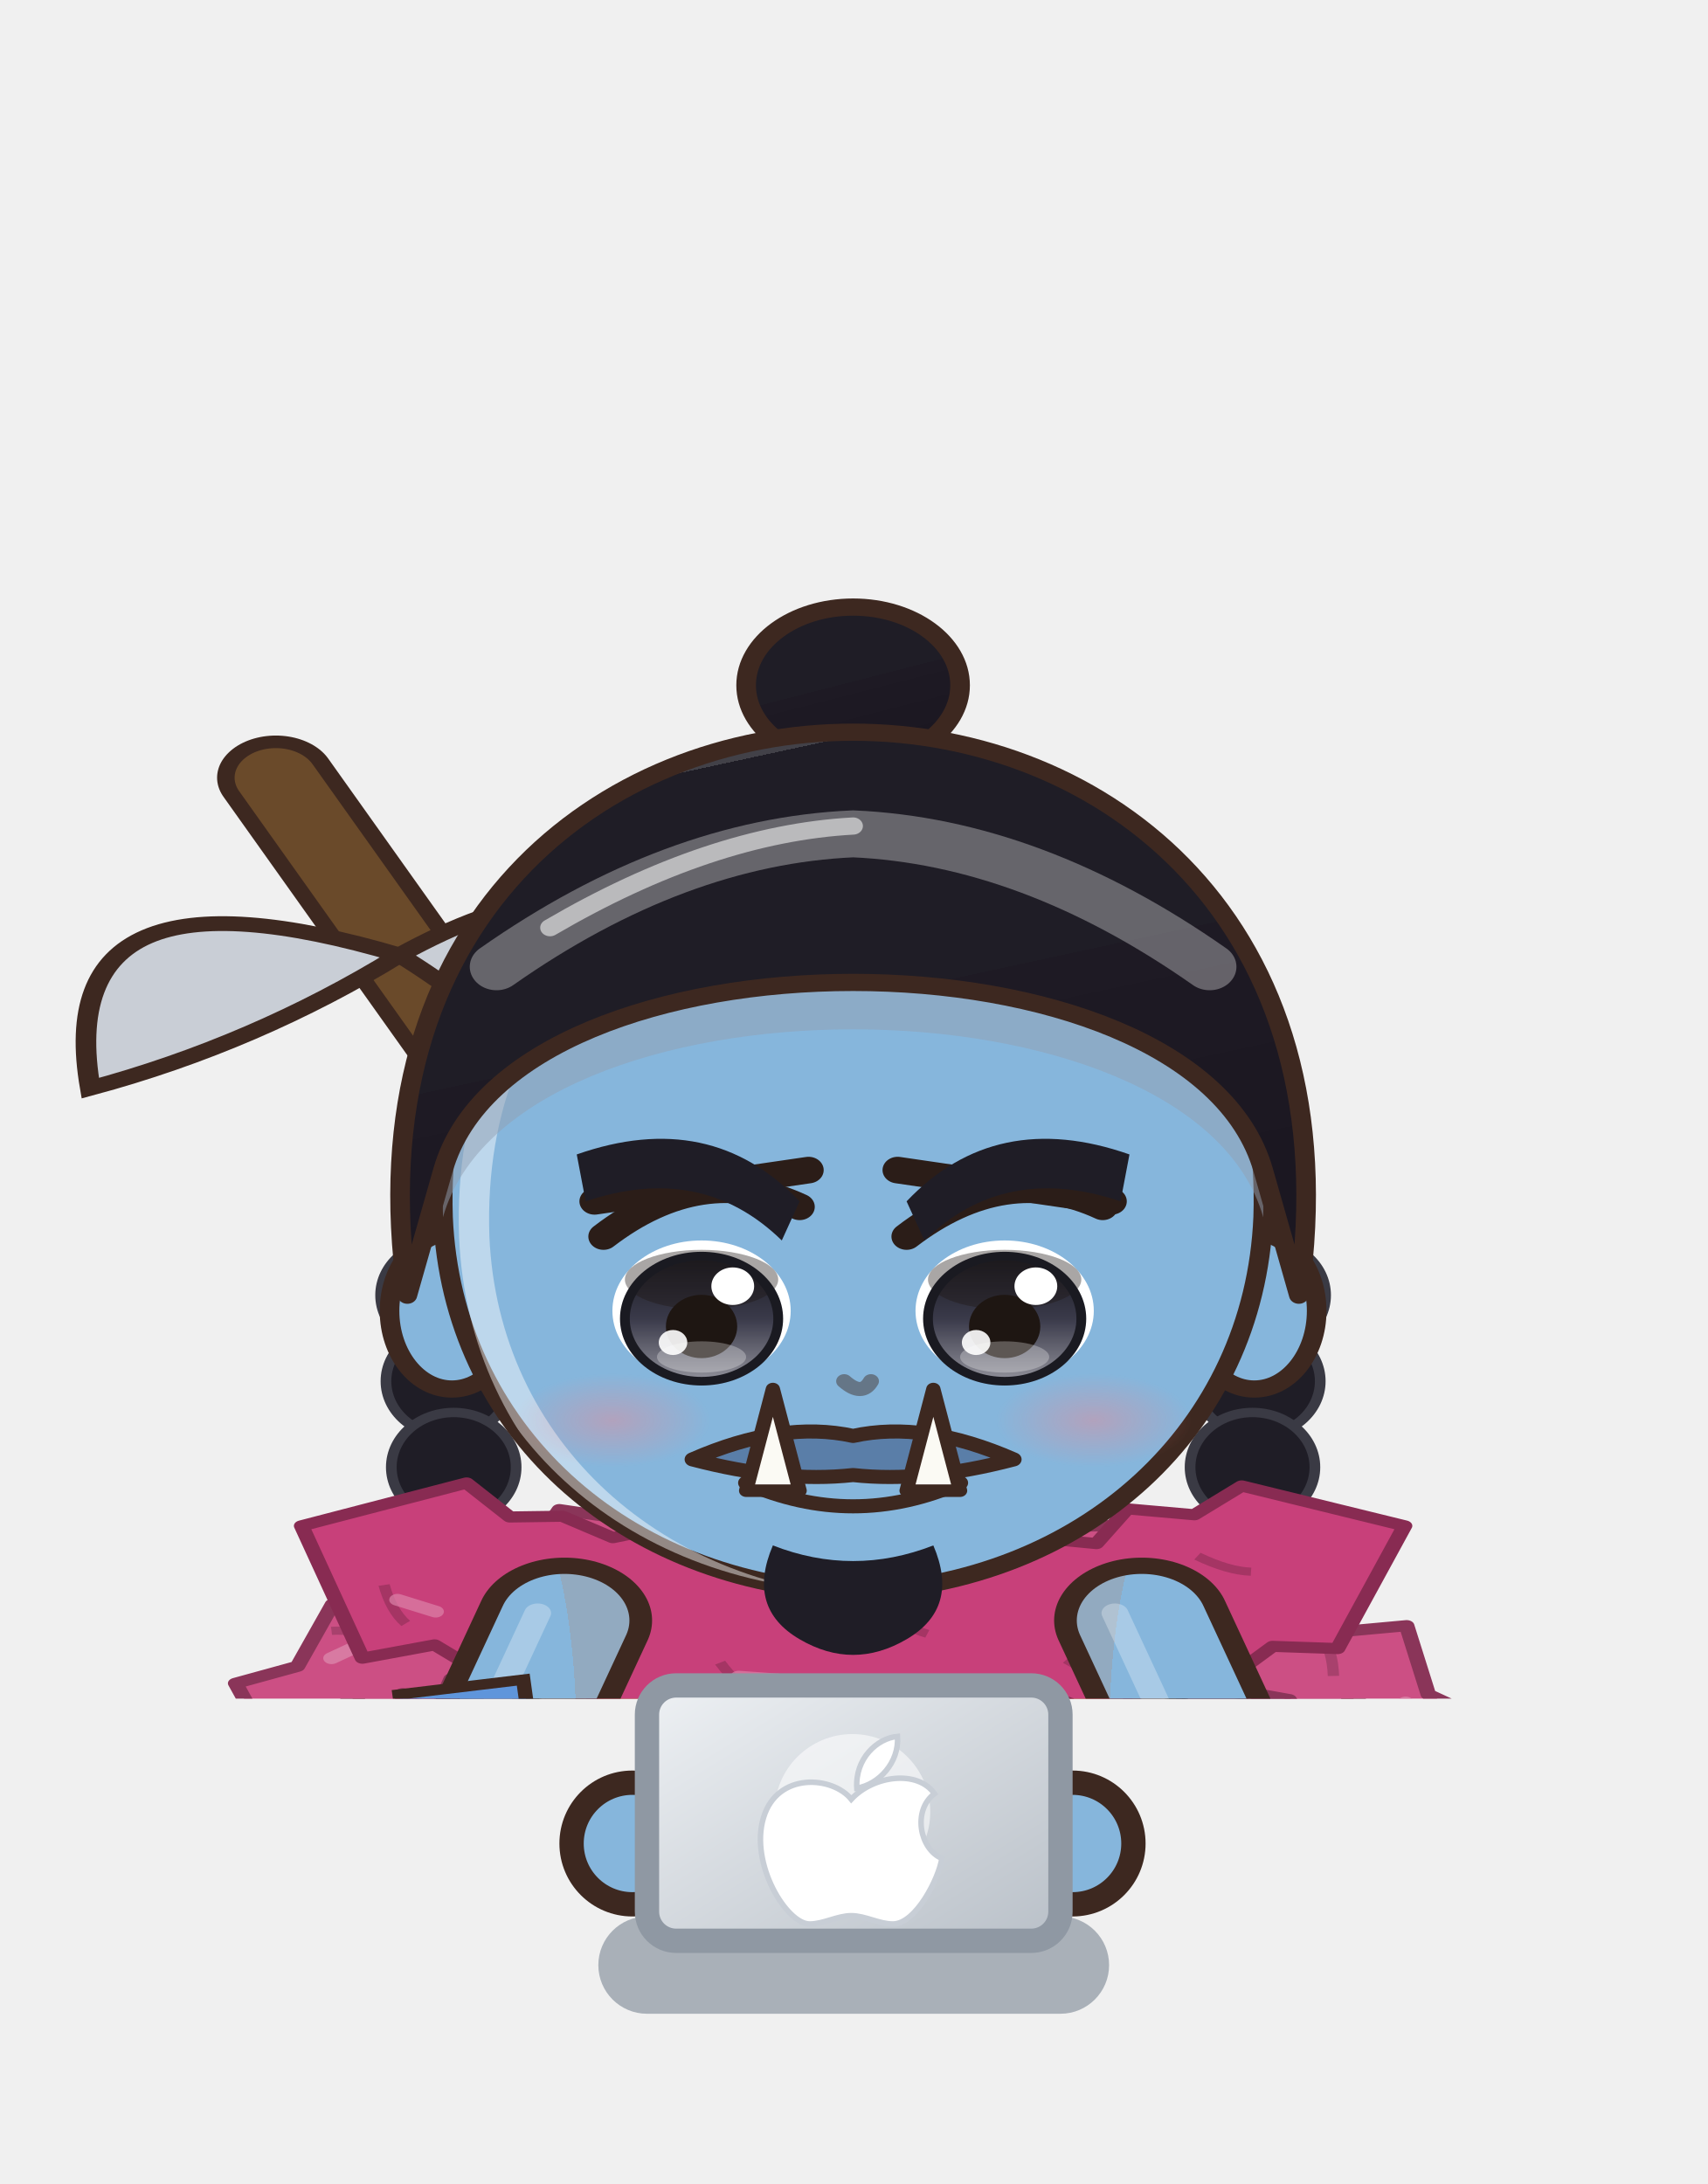
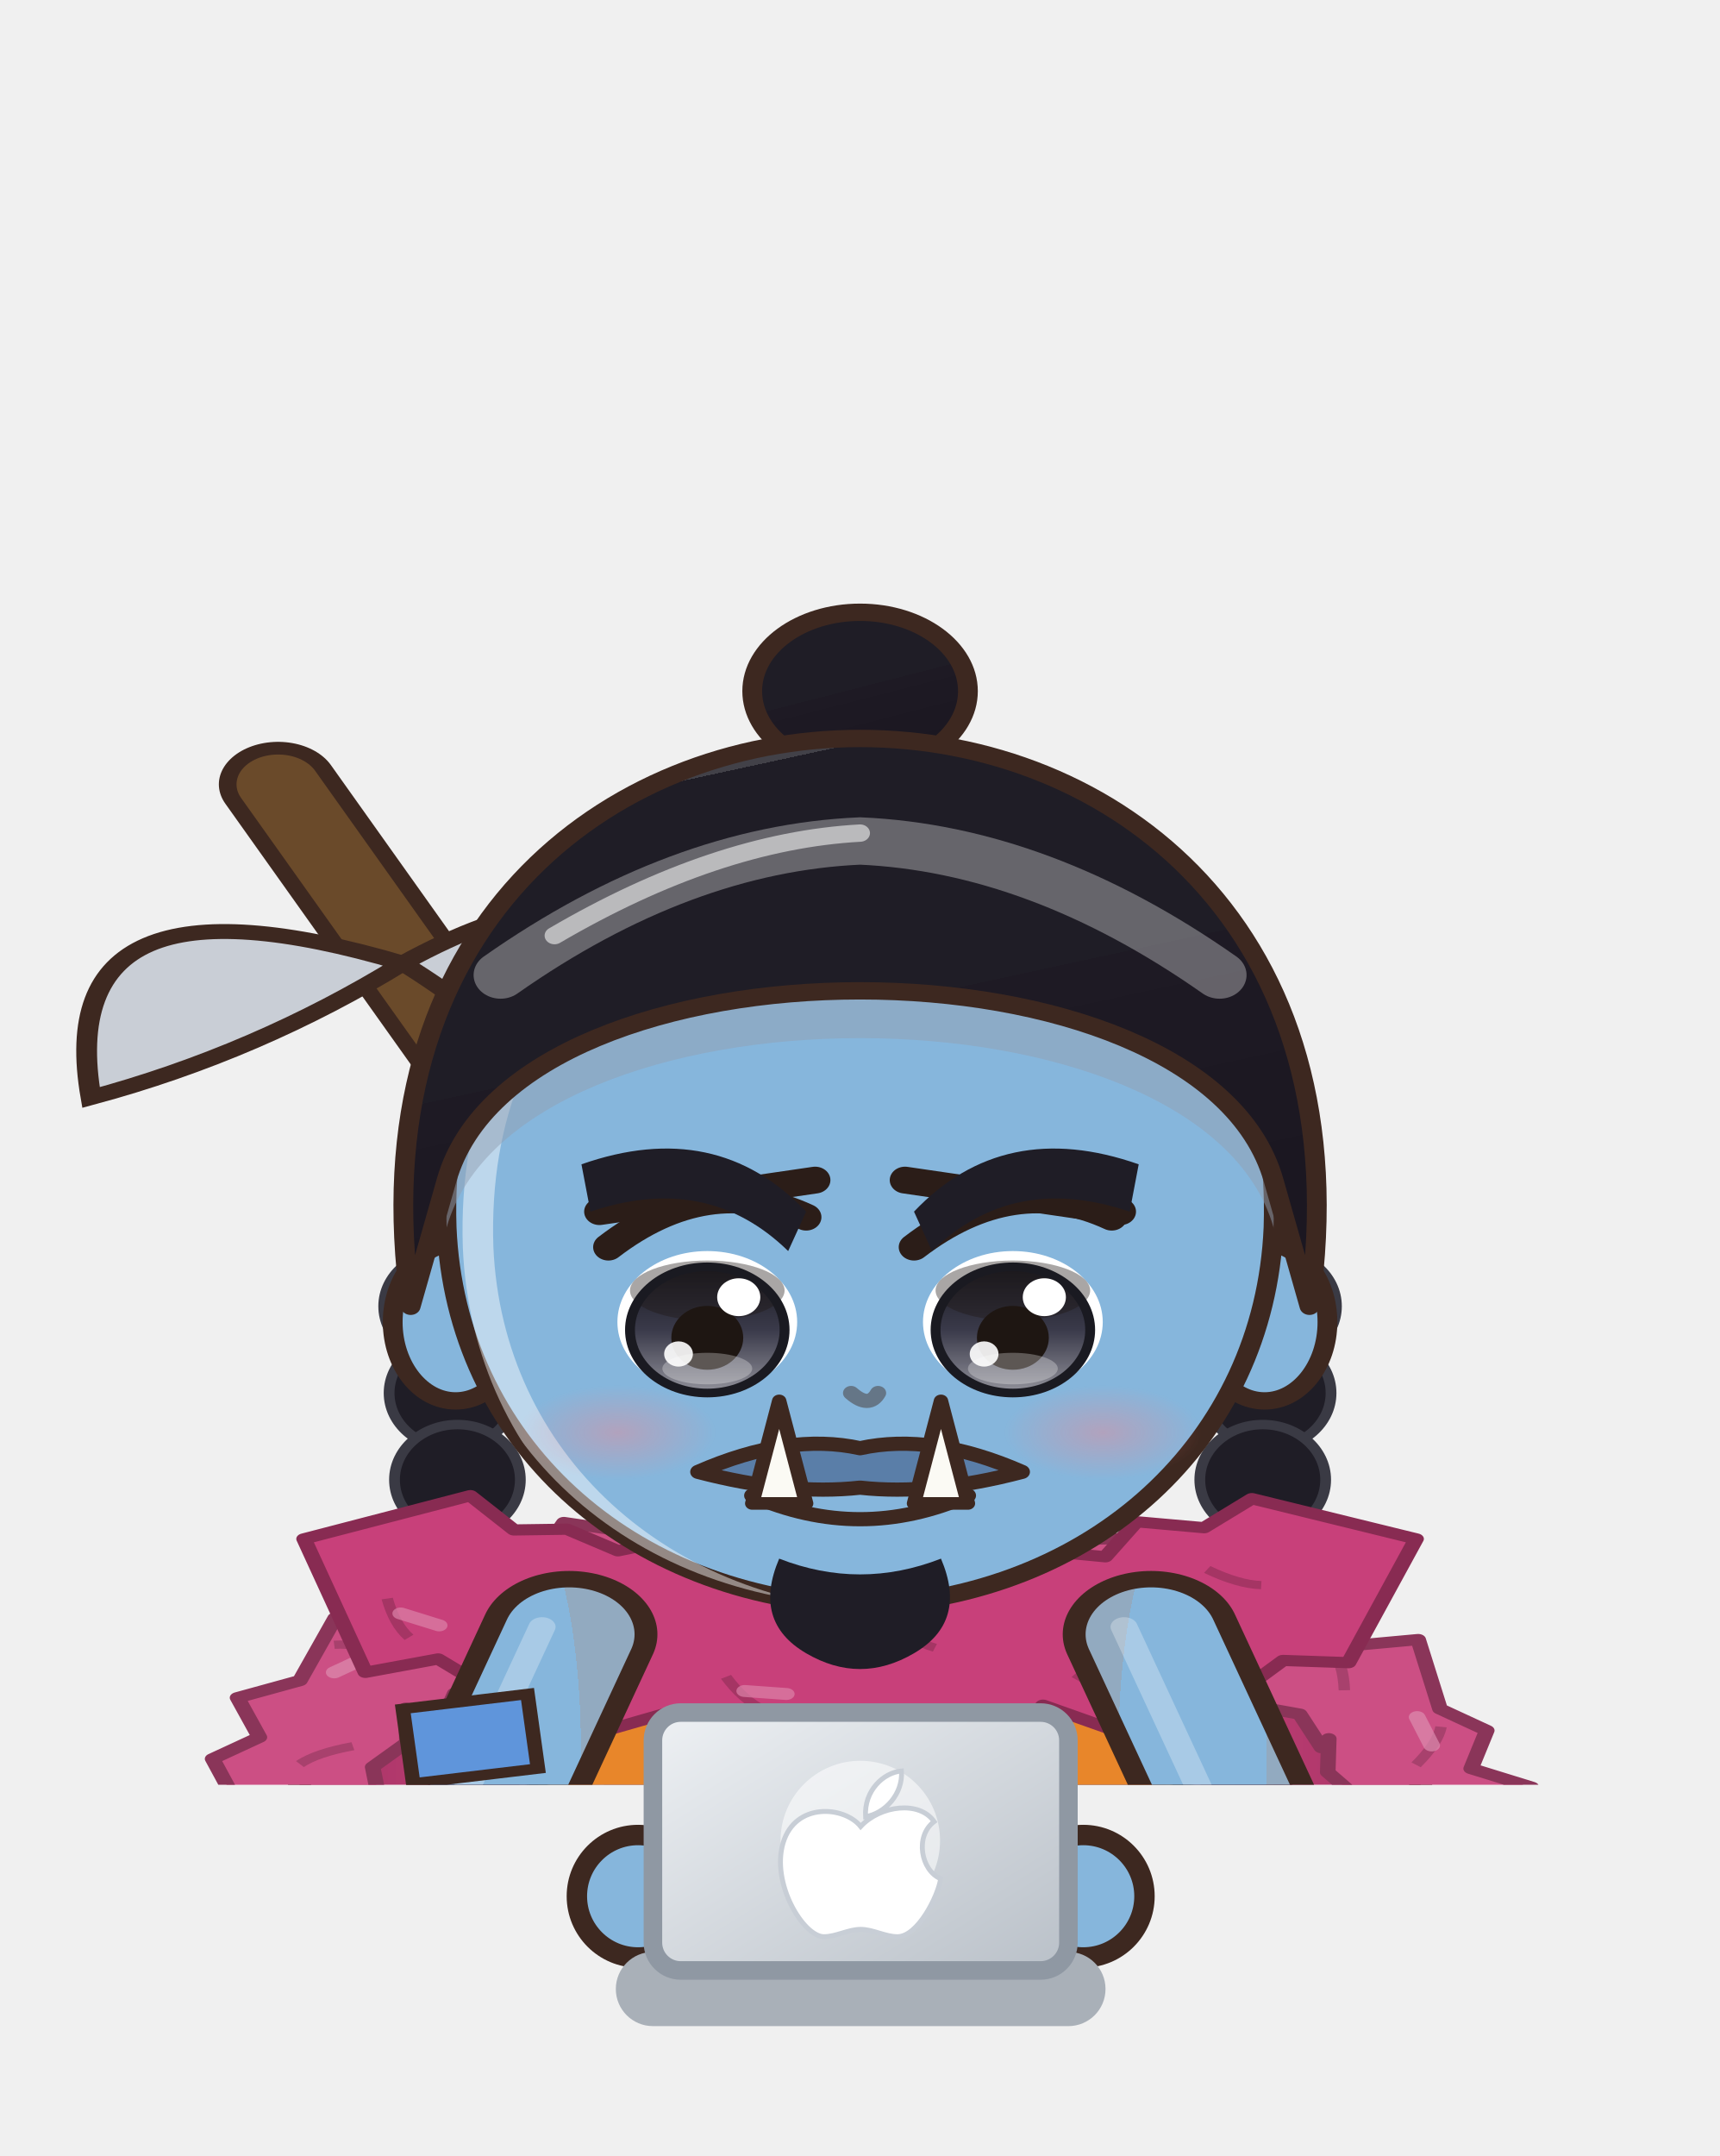
- <svg xmlns="http://www.w3.org/2000/svg" viewBox="597.3 228.2 70.2 89.8" width="70.2" height="89.8">
-   <svg x="597.3" y="228.2" viewBox="-120 -180 240 238.95" width="70.15" height="69.842">
+ <svg xmlns="http://www.w3.org/2000/svg" viewBox="728.9 201.8 92.7 116.2" width="92.7" height="116.2">
+   <svg x="728.9" y="201.8" viewBox="-120 -180 240 248.94" width="92.736" height="96.192">
    <defs>
      <linearGradient id="hair59" x1="0" y1="0" x2=".35" y2="1">
        <stop offset="0" stop-color="#424148" />
        <stop offset=".16" stop-color="#424148" />
        <stop offset=".16" stop-color="#1f1d26" />
        <stop offset=".58" stop-color="#1f1d26" />
        <stop offset=".58" stop-color="#1e1a24" />
        <stop offset="1" stop-color="#1b1721" />
      </linearGradient>
      <radialGradient id="skin59" cx=".4" cy=".32" r=".85">
        <stop offset="0" stop-color="#86b6dc" />
        <stop offset=".84" stop-color="#86b6dc" />
        <stop offset=".84" stop-color="#92aac0" />
        <stop offset="1" stop-color="#92aac0" />
      </radialGradient>
      <linearGradient id="cloth59" x1="0" y1="0" x2=".45" y2="1">
        <stop offset="0" stop-color="#f4cd51" />
        <stop offset=".16" stop-color="#f4cd51" />
        <stop offset=".16" stop-color="#f2c430" />
        <stop offset=".6" stop-color="#f2c430" />
        <stop offset=".6" stop-color="#cba32d" />
        <stop offset="1" stop-color="#ba9529" />
      </linearGradient>
      <linearGradient id="iris59" x1="0" y1="0" x2="0" y2="1">
        <stop offset="0" stop-color="#1a1a21" />
        <stop offset=".5" stop-color="#3a3a4a" />
        <stop offset="1" stop-color="#92929b" />
      </linearGradient>
      <linearGradient id="gold59" x1="0" y1="0" x2="1" y2="1">
        <stop offset="0" stop-color="#f6d27a" />
        <stop offset=".55" stop-color="#d9a63a" />
        <stop offset="1" stop-color="#a8761e" />
      </linearGradient>
      <linearGradient id="steel59" x1="0" y1="0" x2="1" y2="1">
        <stop offset="0" stop-color="#e4e8ee" />
        <stop offset=".5" stop-color="#9aa3ad" />
        <stop offset="1" stop-color="#5a606a" />
      </linearGradient>
      <linearGradient id="beard59" x1="0" y1="0" x2="0" y2="1">
        <stop offset="0" stop-color="#e6e6ea" />
        <stop offset="1" stop-color="#b8b8c2" />
      </linearGradient>
      <radialGradient id="hawkiris59" cx=".45" cy=".4" r=".7">
        <stop offset="0" stop-color="#ffe27a" />
        <stop offset=".6" stop-color="#e8a52a" />
        <stop offset="1" stop-color="#9a5a12" />
      </radialGradient>
      <linearGradient id="straw59" x1="0" y1="0" x2=".3" y2="1">
        <stop offset="0" stop-color="#ffe7aa" />
        <stop offset=".16" stop-color="#ffe7aa" />
        <stop offset=".16" stop-color="#ffe39a" />
        <stop offset=".58" stop-color="#ffe39a" />
        <stop offset=".58" stop-color="#e9b456" />
        <stop offset="1" stop-color="#d6a54f" />
      </linearGradient>
      <radialGradient id="blush59">
        <stop offset="0" stop-color="#ff7f86" stop-opacity=".9" />
        <stop offset="1" stop-color="#ff7f86" stop-opacity="0" />
      </radialGradient>
      <clipPath id="face59">
        <path d="M -46,-4 C -47,-38 -25,-55 0,-55 C 25,-55 47,-38 46,-4 C 45,23 26,43 0,44 C -26,43 -45,23 -46,-4 Z" />
      </clipPath>
      <clipPath id="torso59">
        <path d="M -30,50 C -34,68 -28,94 -26,124 L 26,124 C 28,94 34,68 30,50 C 18,40 -18,40 -30,50 Z" />
      </clipPath>
    </defs>
    <ellipse cx="0" cy="208" rx="42" ry="7" fill="#000000" opacity=".16" />
    <g transform="translate(0,44.0) scale(1.254,1.100) translate(0,-44)">
      <ellipse cx="0" cy="-72" rx="12" ry="10" fill="url(#hair59)" stroke="#3d2820" stroke-width="2.2" stroke-linejoin="round" />
      <ellipse cx="-46.0" cy="6" rx="7" ry="7" fill="#1f1d26" stroke="#3a3a44" stroke-width="1.2" />
      <ellipse cx="-45.4" cy="17" rx="7" ry="7" fill="#1f1d26" stroke="#3a3a44" stroke-width="1.2" />
      <ellipse cx="-44.8" cy="28" rx="7" ry="7" fill="#1f1d26" stroke="#3a3a44" stroke-width="1.2" />
      <ellipse cx="-44.2" cy="39" rx="7" ry="7" fill="#1f1d26" stroke="#3a3a44" stroke-width="1.2" />
      <ellipse cx="-43.6" cy="50" rx="7" ry="7" fill="#1f1d26" stroke="#3a3a44" stroke-width="1.2" />
      <ellipse cx="-43.0" cy="61" rx="7" ry="7" fill="#1f1d26" stroke="#3a3a44" stroke-width="1.2" />
      <ellipse cx="-42.4" cy="72" rx="7" ry="7" fill="#1f1d26" stroke="#3a3a44" stroke-width="1.2" />
      <ellipse cx="46.0" cy="6" rx="7" ry="7" fill="#1f1d26" stroke="#3a3a44" stroke-width="1.2" />
      <ellipse cx="45.4" cy="17" rx="7" ry="7" fill="#1f1d26" stroke="#3a3a44" stroke-width="1.2" />
      <ellipse cx="44.8" cy="28" rx="7" ry="7" fill="#1f1d26" stroke="#3a3a44" stroke-width="1.2" />
      <ellipse cx="44.2" cy="39" rx="7" ry="7" fill="#1f1d26" stroke="#3a3a44" stroke-width="1.2" />
      <ellipse cx="43.6" cy="50" rx="7" ry="7" fill="#1f1d26" stroke="#3a3a44" stroke-width="1.2" />
      <ellipse cx="43.0" cy="61" rx="7" ry="7" fill="#1f1d26" stroke="#3a3a44" stroke-width="1.2" />
      <ellipse cx="42.4" cy="72" rx="7" ry="7" fill="#1f1d26" stroke="#3a3a44" stroke-width="1.2" />
    </g>
    <g transform="translate(0,205) scale(1.45,1.04) translate(0,-205)">
      <defs>
        <linearGradient id="cp59" x1="0" y1="0" x2="1" y2="0">
          <stop offset="0" stop-color="#8c2c55" />
          <stop offset=".3" stop-color="#c8407a" />
          <stop offset=".5" stop-color="#d16291" />
          <stop offset=".7" stop-color="#c8407a" />
          <stop offset="1" stop-color="#8c2c55" />
        </linearGradient>
      </defs>
      <path d="M -22,44 C -56.0,54 -70,100 -72,188 L 72,188 C 70,100 56.0,54 22,44 Z" fill="url(#cp59)" stroke="#3d2820" stroke-width="2" stroke-linejoin="round" />
      <path d="M -22,46 C -34,60 -38,110 -36,182 L 36,182 C 38,110 34,60 22,46 Z" fill="#7c274b" opacity=".55" />
      <path d="M -38.5,184 Q -34.5,124.0 -24,58" stroke="#8c2c55" stroke-width="1.6" fill="none" opacity=".45" />
      <path d="M -59.5,184 Q -55.5,124.0 -24,58" stroke="#8c2c55" stroke-width="1.6" fill="none" opacity=".45" />
      <path d="M 38.5,184 Q 34.5,124.0 24,58" stroke="#8c2c55" stroke-width="1.6" fill="none" opacity=".45" />
      <path d="M 59.5,184 Q 55.5,124.0 24,58" stroke="#8c2c55" stroke-width="1.6" fill="none" opacity=".45" />
      <path d="M -16.8,41.4 L -28.5,39.0 L -30.7,43.4 L -36.8,41.7 L -37.9,47.9 L -43.8,46.5 L -45.0,52.6 L -50.5,51.8 L -53.9,60.2 L -59.9,62.5 L -57.8,67.8 L -62.3,70.7 L -60.2,76.1 L -64.8,78.9 L -63.4,83.9 L -68.5,86.6 L -65.7,92.2 L -70.6,94.9 L -69.3,99.9 L -73.3,103.0 L -72.7,109.5 L -75.9,113.7 L -72.3,118.3 L -76.7,122.4 L -73.8,127.0 L -78.3,131.0 L -74.2,135.7 L -79.1,139.7 L -74.5,144.4 L -79.6,148.4 L -75.6,153.1 L -79.1,157.2 L -75.5,161.9 L -80.6,165.9 L -76.2,170.6 L -80.9,174.6 L -77.1,179.2 L -73.2,194.4 L -68.2,189.6 L -64.3,194.6 L -59.5,191.3 L -55.4,195.0 L -50.7,192.5 L -46.6,195.6 L -41.8,193.0 L -37.8,196.6 L -33.1,194.5 L -28.0,197.8 L -23.7,194.1 L -19.4,198.7 L -15.1,194.5 L -10.8,197.4 L -6.5,195.1 L -2.2,198.4 L 2.2,194.2 L 6.5,197.8 L 10.8,194.8 L 15.1,198.6 L 19.4,194.0 L 23.7,199.6 L 28.7,195.1 L 33.5,197.8 L 37.4,193.2 L 42.2,196.1 L 46.2,192.0 L 51.1,196.5 L 55.0,191.3 L 60.0,195.7 L 63.9,190.8 L 68.5,192.8 L 77.3,183.6 L 80.5,179.0 L 76.9,174.9 L 79.8,170.3 L 75.8,166.2 L 80.2,161.5 L 75.7,157.5 L 79.6,152.8 L 74.6,148.8 L 79.1,144.1 L 74.6,140.0 L 76.7,135.5 L 74.1,131.3 L 77.6,126.7 L 73.6,122.6 L 77.8,117.9 L 73.0,113.9 L 76.4,106.4 L 69.9,104.2 L 72.8,98.6 L 68.0,95.9 L 70.3,90.5 L 64.8,87.9 L 67.6,82.4 L 61.5,80.1 L 64.6,74.5 L 58.8,72.0 L 60.3,66.9 L 55.8,64.0 L 53.7,54.7 L 48.2,55.4 L 46.4,50.4 L 41.6,50.0 L 39.2,45.9 L 34.4,45.4 L 32.4,40.8 L 27.2,41.1 L 16.8,41.4 L 21.3,50.2 L 23.7,54.3 L 28.0,55.4 L 30.6,59.2 L 35.4,59.6 L 37.9,63.6 L 42.3,64.7 L 44.4,69.2 L 45.1,68.0 L 45.0,72.5 L 47.9,76.0 L 48.1,80.5 L 50.9,84.0 L 50.5,88.6 L 54.2,91.8 L 52.8,96.9 L 57.5,99.7 L 56.5,104.6 L 59.9,107.9 L 59.4,112.6 L 61.7,114.7 L 58.4,119.4 L 62.0,123.5 L 60.1,128.0 L 62.4,132.2 L 60.6,136.7 L 63.2,140.9 L 61.3,145.4 L 63.7,149.6 L 62.3,154.1 L 64.4,158.3 L 62.3,162.8 L 65.6,167.0 L 63.9,171.5 L 65.5,175.7 L 63.5,180.3 L 66.6,184.4 L 66.7,176.8 L 62.6,179.5 L 57.8,176.9 L 53.8,181.0 L 49.1,178.2 L 45.0,181.7 L 40.2,179.1 L 36.2,182.8 L 31.4,179.7 L 27.4,183.3 L 23.7,181.0 L 19.4,183.9 L 15.1,180.2 L 10.8,184.0 L 6.5,180.6 L 2.2,183.9 L -2.2,181.0 L -6.5,183.5 L -10.8,181.2 L -15.1,183.9 L -19.4,180.3 L -23.7,183.9 L -28.0,180.3 L -31.7,182.7 L -35.9,179.7 L -40.5,181.7 L -44.7,178.9 L -49.4,181.0 L -53.6,178.8 L -58.2,180.3 L -62.4,177.9 L -66.9,178.7 L -71.0,175.3 L -66.8,180.0 L -63.2,175.9 L -65.6,171.3 L -62.0,167.2 L -64.8,162.7 L -61.9,158.5 L -64.4,153.9 L -60.6,149.8 L -63.3,145.3 L -60.5,141.1 L -63.0,136.5 L -59.7,132.4 L -62.4,127.8 L -59.3,123.7 L -61.3,119.1 L -59.4,114.9 L -61.6,110.4 L -58.3,108.5 L -58.8,103.8 L -54.0,101.0 L -55.7,95.8 L -51.8,92.7 L -52.3,88.0 L -48.4,84.9 L -49.3,80.0 L -46.2,76.6 L -46.9,71.8 L -43.6,68.5 L -43.7,63.9 L -40.7,67.2 L -39.0,61.9 L -34.2,61.5 L -31.8,57.4 L -26.5,57.8 L -24.8,52.5 L -20.0,52.2 Z" fill="#cc4f84" stroke="#8a3559" stroke-width="1.5" stroke-linejoin="round" />
      <path d="M -23.0,43.8 q -3.3,-1.4 -5.5,-1.2" stroke="#8a3559" stroke-width="1.1" fill="none" opacity=".55" />
      <path d="M -25.8,43.2 l -3.4,2.2" stroke="#dd8caf" stroke-width="1.6" stroke-linecap="round" opacity=".7" />
      <path d="M -33.1,51.7 q -3.3,-1.4 -5.5,-1.2" stroke="#8a3559" stroke-width="1.1" fill="none" opacity=".55" />
      <path d="M -45.1,56.6 q -3.3,-1.4 -5.5,-1.2" stroke="#8a3559" stroke-width="1.1" fill="none" opacity=".55" />
      <path d="M -47.2,56.9 l -3.4,2.2" stroke="#dd8caf" stroke-width="1.6" stroke-linecap="round" opacity=".7" />
      <path d="M -48.8,69.0 q -3.5,0.9 -5.1,2.4" stroke="#8a3559" stroke-width="1.1" fill="none" opacity=".55" />
      <path d="M -57.9,79.3 q -3.5,0.9 -5.1,2.4" stroke="#8a3559" stroke-width="1.1" fill="none" opacity=".55" />
      <path d="M -59.4,80.9 l -1.4,3.8" stroke="#dd8caf" stroke-width="1.6" stroke-linecap="round" opacity=".7" />
      <path d="M -57.5,93.0 q -3.5,0.9 -5.1,2.4" stroke="#8a3559" stroke-width="1.1" fill="none" opacity=".55" />
      <path d="M -65.0,103.9 q -3.5,0.9 -5.1,2.4" stroke="#8a3559" stroke-width="1.1" fill="none" opacity=".55" />
      <path d="M -68.1,104.9 l -1.4,3.8" stroke="#dd8caf" stroke-width="1.6" stroke-linecap="round" opacity=".7" />
      <path d="M -66.1,116.8 q -3.1,1.8 -4.3,3.7" stroke="#8a3559" stroke-width="1.1" fill="none" opacity=".55" />
      <path d="M -68.3,129.7 q -3.1,1.8 -4.3,3.7" stroke="#8a3559" stroke-width="1.1" fill="none" opacity=".55" />
      <path d="M -71.4,131.5 l -0.3,4.0" stroke="#dd8caf" stroke-width="1.6" stroke-linecap="round" opacity=".7" />
      <path d="M -67.3,142.9 q -3.1,1.8 -4.3,3.7" stroke="#8a3559" stroke-width="1.1" fill="none" opacity=".55" />
      <path d="M -72.7,155.7 q -3.1,1.8 -4.3,3.7" stroke="#8a3559" stroke-width="1.1" fill="none" opacity=".55" />
      <path d="M -73.3,157.6 l -0.3,4.0" stroke="#dd8caf" stroke-width="1.6" stroke-linecap="round" opacity=".7" />
      <path d="M -71.0,168.9 q -3.1,1.8 -4.3,3.7" stroke="#8a3559" stroke-width="1.1" fill="none" opacity=".55" />
      <path d="M -74.1,184.7 q 1.6,3.2 3.5,4.4" stroke="#8a3559" stroke-width="1.1" fill="none" opacity=".55" />
      <path d="M -72.4,187.3 l 4.0,0.5" stroke="#dd8caf" stroke-width="1.6" stroke-linecap="round" opacity=".7" />
      <path d="M -60.8,185.1 q 1.6,3.2 3.5,4.4" stroke="#8a3559" stroke-width="1.1" fill="none" opacity=".55" />
      <path d="M -47.8,188.4 q 1.6,3.2 3.5,4.4" stroke="#8a3559" stroke-width="1.1" fill="none" opacity=".55" />
      <path d="M -46.0,190.3 l 4.0,0.5" stroke="#dd8caf" stroke-width="1.6" stroke-linecap="round" opacity=".7" />
      <path d="M -34.6,190.5 q 1.6,3.2 3.5,4.4" stroke="#8a3559" stroke-width="1.1" fill="none" opacity=".55" />
      <path d="M -21.4,186.4 q 2.0,3.0 4.0,4.0" stroke="#8a3559" stroke-width="1.1" fill="none" opacity=".55" />
      <path d="M -19.4,192.3 l 4.0,0.0" stroke="#dd8caf" stroke-width="1.6" stroke-linecap="round" opacity=".7" />
      <path d="M -8.5,191.9 q 2.0,3.0 4.0,4.0" stroke="#8a3559" stroke-width="1.1" fill="none" opacity=".55" />
      <path d="M 4.5,187.6 q 2.0,3.0 4.0,4.0" stroke="#8a3559" stroke-width="1.1" fill="none" opacity=".55" />
      <path d="M 6.5,192.3 l 4.0,0.0" stroke="#dd8caf" stroke-width="1.6" stroke-linecap="round" opacity=".7" />
      <path d="M 17.4,189.7 q 2.0,3.0 4.0,4.0" stroke="#8a3559" stroke-width="1.1" fill="none" opacity=".55" />
      <path d="M 30.2,186.8 q 2.3,2.8 4.4,3.5" stroke="#8a3559" stroke-width="1.1" fill="none" opacity=".55" />
      <path d="M 32.8,191.8 l 4.0,-0.5" stroke="#dd8caf" stroke-width="1.6" stroke-linecap="round" opacity=".7" />
      <path d="M 43.5,186.3 q 2.3,2.8 4.4,3.5" stroke="#8a3559" stroke-width="1.1" fill="none" opacity=".55" />
      <path d="M 57.1,188.1 q 2.3,2.8 4.4,3.5" stroke="#8a3559" stroke-width="1.1" fill="none" opacity=".55" />
      <path d="M 59.2,188.8 l 4.0,-0.5" stroke="#dd8caf" stroke-width="1.6" stroke-linecap="round" opacity=".7" />
      <path d="M 74.5,185.8 q 2.8,-2.2 3.7,-4.3" stroke="#8a3559" stroke-width="1.1" fill="none" opacity=".55" />
      <path d="M 73.7,172.7 q 2.8,-2.2 3.7,-4.3" stroke="#8a3559" stroke-width="1.1" fill="none" opacity=".55" />
      <path d="M 74.3,170.7 l -0.3,-4.0" stroke="#dd8caf" stroke-width="1.6" stroke-linecap="round" opacity=".7" />
      <path d="M 71.0,159.8 q 2.8,-2.2 3.7,-4.3" stroke="#8a3559" stroke-width="1.1" fill="none" opacity=".55" />
      <path d="M 69.0,146.8 q 2.8,-2.2 3.7,-4.3" stroke="#8a3559" stroke-width="1.1" fill="none" opacity=".55" />
      <path d="M 72.4,144.6 l -0.3,-4.0" stroke="#dd8caf" stroke-width="1.6" stroke-linecap="round" opacity=".7" />
      <path d="M 68.0,133.8 q 2.8,-2.2 3.7,-4.3" stroke="#8a3559" stroke-width="1.1" fill="none" opacity=".55" />
      <path d="M 66.4,120.8 q 2.8,-2.2 3.7,-4.3" stroke="#8a3559" stroke-width="1.1" fill="none" opacity=".55" />
      <path d="M 70.4,118.5 l -0.3,-4.0" stroke="#dd8caf" stroke-width="1.6" stroke-linecap="round" opacity=".7" />
      <path d="M 66.7,107.5 q 2.1,-2.9 2.4,-5.1" stroke="#8a3559" stroke-width="1.1" fill="none" opacity=".55" />
      <path d="M 60.8,96.1 q 2.1,-2.9 2.4,-5.1" stroke="#8a3559" stroke-width="1.1" fill="none" opacity=".55" />
      <path d="M 63.8,92.9 l -1.4,-3.8" stroke="#dd8caf" stroke-width="1.6" stroke-linecap="round" opacity=".7" />
      <path d="M 54.9,84.6 q 2.1,-2.9 2.4,-5.1" stroke="#8a3559" stroke-width="1.1" fill="none" opacity=".55" />
      <path d="M 53.5,71.5 q 2.1,-2.9 2.4,-5.1" stroke="#8a3559" stroke-width="1.1" fill="none" opacity=".55" />
      <path d="M 55.0,68.9 l -1.4,-3.8" stroke="#dd8caf" stroke-width="1.6" stroke-linecap="round" opacity=".7" />
      <path d="M 46.6,61.5 q -0.1,-3.6 -1.2,-5.5" stroke="#8a3559" stroke-width="1.1" fill="none" opacity=".55" />
      <path d="M 36.8,53.3 q -0.1,-3.6 -1.2,-5.5" stroke="#8a3559" stroke-width="1.1" fill="none" opacity=".55" />
      <path d="M 36.5,50.1 l -3.4,-2.2" stroke="#dd8caf" stroke-width="1.6" stroke-linecap="round" opacity=".7" />
      <path d="M 26.4,45.9 q -0.1,-3.6 -1.2,-5.5" stroke="#8a3559" stroke-width="1.1" fill="none" opacity=".55" />
      <path d="M -56,-60 L 44,136" stroke="#3d2820" stroke-width="11.4" stroke-linecap="round" />
      <path d="M -56,-60 L 44,136" stroke="#6a4a2a" stroke-width="8" stroke-linecap="round" />
      <path d="M -44,-36 Q -78,-50 -74,-18 Q -58,-24 -44,-36 Z" fill="#c9ced6" stroke="#3d2820" stroke-width="2" />
      <path d="M -44,-36 Q -10,-62 -14,2 Q -30,-24 -44,-36 Z" fill="#c9ced6" stroke="#3d2820" stroke-width="2" />
      <path d="M -23.5,118 Q -24.5,160.0 -20.5,202 L -5.5,202 Q -1.5,160.0 -2.5,118 Z" fill="#86b6dc" stroke="#3d2820" stroke-width="2.2" stroke-linejoin="round" />
      <path d="M -22,192 Q -24,196.0 -22,200 L -4,200 Q -2,196.0 -4,192 Z" fill="#7a4a2a" stroke="#3d2820" stroke-width="2.2" stroke-linejoin="round" />
      <path d="M -18,196 L -18,196" stroke="#ffffff" stroke-width="2" opacity=".18" />
      <ellipse cx="-13" cy="205" rx="14" ry="7" fill="#7a4a2a" stroke="#3d2820" stroke-width="2.2" stroke-linejoin="round" />
      <ellipse cx="-17" cy="202.5" rx="5" ry="2" fill="#ffffff" opacity=".3" />
      <path d="M 2.5,118 Q 1.5,160.0 5.5,202 L 20.5,202 Q 24.5,160.0 23.5,118 Z" fill="#86b6dc" stroke="#3d2820" stroke-width="2.2" stroke-linejoin="round" />
      <path d="M 4,192 Q 2,196.0 4,200 L 22,200 Q 24,196.0 22,192 Z" fill="#7a4a2a" stroke="#3d2820" stroke-width="2.2" stroke-linejoin="round" />
      <path d="M 8,196 L 8,196" stroke="#ffffff" stroke-width="2" opacity=".18" />
      <ellipse cx="13" cy="205" rx="14" ry="7" fill="#7a4a2a" stroke="#3d2820" stroke-width="2.2" stroke-linejoin="round" />
      <ellipse cx="9" cy="202.5" rx="5" ry="2" fill="#ffffff" opacity=".3" />
      <path d="M -30,50 C -34,68 -28,94 -26,124 L 26,124 C 28,94 34,68 30,50 C 18,40 -18,40 -30,50 Z" fill="url(#skin59)" stroke="#3d2820" stroke-width="2.2" stroke-linejoin="round" />
      <g clip-path="url(#torso59)">
        <path d="M -30,50 C -34,68 -28,94 -26,124 L 26,124 C 28,94 34,68 30,50 C 18,40 -18,40 -30,50 Z" transform="translate(4,3)" fill="none" stroke="#ffffff" stroke-width="5" opacity=".3" />
        <path d="M -30,50 C -34,68 -28,94 -26,124 L 26,124 C 28,94 34,68 30,50 C 18,40 -18,40 -30,50 Z" transform="translate(-6,-2)" fill="none" stroke="#000000" stroke-width="9" opacity=".13" />
      </g>
      <path d="M -30,50 C -34,68 -28,94 -26,124 L 26,124 C 28,94 34,68 30,50 C 18,40 -18,40 -30,50 Z" fill="#e8862a" stroke="#3d2820" stroke-width="1.8" stroke-linejoin="round" />
      <path d="M -12,43 L 12,43 L 0,64 Z" fill="url(#skin59)" />
      <path d="M -18,70 q 4,10 0,24" stroke="#c0661a" stroke-width="1.4" fill="none" />
      <path d="M 16,70 q 4,10 0,24" stroke="#c0661a" stroke-width="1.4" fill="none" />
      <path d="M -28,108 L 28,108 L 33,178 L 33.0,178.0 L 25.7,185.0 L 18.3,178.0 L 11.0,185.0 L 3.7,178.0 L -3.7,185.0 L -11.0,178.0 L -18.3,185.0 L -25.7,178.0 L -33.0,185.0 Z" fill="#8a6a3a" stroke="#3d2820" stroke-width="1.8" stroke-linejoin="round" />
      <path d="M -33,175 L -33.0,175.0 L -27.0,181.0 L -21.0,175.0 L -15.0,181.0 L -9.0,175.0 L -3.0,181.0 L 3.0,175.0 L 9.0,181.0 L 15.0,175.0 L 21.0,181.0 L 27.0,175.0 L 33.0,181.0" stroke="#efe2c4" stroke-width="5" fill="none" stroke-linejoin="round" />
      <path d="M -27,48 L 24,104" stroke="#3d2820" stroke-width="12" stroke-linecap="round" />
      <path d="M -27,48 L 24,104" stroke="#8a5a30" stroke-width="9" stroke-linecap="round" />
      <rect x="-11" y="62" width="10" height="10" rx="1.5" fill="none" stroke="#e6c25a" stroke-width="2.2" transform="rotate(48 -6 67)" />
      <rect x="-29" y="103" width="58" height="10" fill="#e8b830" stroke="#3d2820" stroke-width="1.8" />
      <circle cx="0" cy="107" r="17" fill="#c9ced6" stroke="#3d2820" stroke-width="1.8" />
      <circle cx="0" cy="107" r="12" fill="#3a3f4a" />
      <path d="M -6,107 a 6,6 0 1 1 6,6 a 3,3 0 1 1 -3,-3" stroke="#e4e8ee" stroke-width="2" fill="none" />
      <circle cx="-24" cy="108" r="1.4" fill="#5a3a1a" />
      <circle cx="-21" cy="108" r="1.4" fill="#5a3a1a" />
      <circle cx="21" cy="108" r="1.4" fill="#5a3a1a" />
      <circle cx="24" cy="108" r="1.4" fill="#5a3a1a" />
      <path d="M -53.5,41.2 L -47.6,59.1 L -40.6,57.3 L -35.1,61.9 L -29.2,61.4 L -23.7,66.6 L -17.7,64.2 L -11.9,69.8 L -6.2,65.5 L 1.5,71.6 L 6.1,65.3 L 13.5,70.1 L 17.6,63.5 L 25.3,67.3 L 29.2,61.3 L 36.4,61.9 L 40.7,57.5 L 47.0,57.8 L 53.5,41.2 L 37.7,35.8 L 33.1,39.7 L 26.6,38.9 L 23.6,43.6 L 17.6,42.8 L 13.9,45.7 L 8.0,44.2 L 4.3,47.0 L -1.1,45.9 L -4.3,47.0 L -9.3,44.2 L -13.8,45.6 L -18.4,41.4 L -23.3,42.8 L -28.2,39.9 L -33.3,40.0 L -37.5,35.4 Z" fill="#c8407a" stroke="#882b52" stroke-width="1.5" stroke-linejoin="round" />
      <path d="M -45.5,49.2 q 0.7,3.5 2.1,5.2" stroke="#882b52" stroke-width="1.1" fill="none" opacity=".55" />
      <path d="M -44.2,51.2 l 3.7,1.6" stroke="#db82a8" stroke-width="1.6" stroke-linecap="round" opacity=".7" />
      <path d="M -29.4,55.3 q 1.0,3.5 2.6,5.0" stroke="#882b52" stroke-width="1.1" fill="none" opacity=".55" />
      <path d="M -12.9,59.7 q 1.7,3.2 3.6,4.4" stroke="#882b52" stroke-width="1.1" fill="none" opacity=".55" />
      <path d="M -11.1,61.6 l 4.0,0.4" stroke="#db82a8" stroke-width="1.6" stroke-linecap="round" opacity=".7" />
      <path d="M 2.8,52.2 q 2.3,2.8 4.4,3.6" stroke="#882b52" stroke-width="1.1" fill="none" opacity=".55" />
      <path d="M 20.7,59.3 q 2.8,2.3 5.0,2.6" stroke="#882b52" stroke-width="1.1" fill="none" opacity=".55" />
      <path d="M 22.7,59.2 l 3.8,-1.2" stroke="#db82a8" stroke-width="1.6" stroke-linecap="round" opacity=".7" />
      <path d="M 33.4,45.3 q 3.0,2.0 5.2,2.1" stroke="#882b52" stroke-width="1.1" fill="none" opacity=".55" />
      <path d="M -28,54 L -38,84 L -31,102" stroke="#3d2820" stroke-width="17" fill="none" stroke-linecap="round" stroke-linejoin="round" />
      <path d="M -28,54 L -38,84 L -31,102" stroke="url(#skin59)" stroke-width="12.6" fill="none" stroke-linecap="round" stroke-linejoin="round" />
      <path d="M -28,54 L -38,84 L -31,102" transform="translate(-2.6,-1)" stroke="#ffffff" stroke-width="2.6" fill="none" stroke-linecap="round" stroke-linejoin="round" opacity=".28" />
      <path d="M 28,54 L 38,84 L 31,102" stroke="#3d2820" stroke-width="17" fill="none" stroke-linecap="round" stroke-linejoin="round" />
      <path d="M 28,54 L 38,84 L 31,102" stroke="url(#skin59)" stroke-width="12.6" fill="none" stroke-linecap="round" stroke-linejoin="round" />
      <path d="M 28,54 L 38,84 L 31,102" transform="translate(-2.6,-1)" stroke="#ffffff" stroke-width="2.6" fill="none" stroke-linecap="round" stroke-linejoin="round" opacity=".28" />
      <circle cx="-31" cy="102" r="8.5" fill="url(#skin59)" stroke="#3d2820" stroke-width="2.2" />
      <circle cx="31" cy="102" r="8.5" fill="url(#skin59)" stroke="#3d2820" stroke-width="2.2" />
      <path d="M -44,64 L -32,62 L -31,72 L -43,74 Z" fill="#5f95db" stroke="#3d2820" stroke-width="1.4" />
      <path d="M -10,34 L 10,34 L 9,46 Q 0,50 -9,46 Z" fill="#92aac0" />
    </g>
    <g transform="translate(0,44.0) scale(1.254,1.100) translate(0,-44)">
      <ellipse cx="-45" cy="8" rx="7" ry="10" fill="url(#skin59)" stroke="#3d2820" stroke-width="2.2" stroke-linejoin="round" />
      <ellipse cx="45" cy="8" rx="7" ry="10" fill="url(#skin59)" stroke="#3d2820" stroke-width="2.2" stroke-linejoin="round" />
      <path d="M -46,-4 C -47,-38 -25,-55 0,-55 C 25,-55 47,-38 46,-4 C 45,23 26,43 0,44 C -26,43 -45,23 -46,-4 Z" fill="url(#skin59)" stroke="#3d2820" stroke-width="2.2" stroke-linejoin="round" />
      <g clip-path="url(#face59)">
        <path d="M -46,-4 C -47,-38 -25,-55 0,-55 C 25,-55 47,-38 46,-4 C 45,23 26,43 0,44 C -26,43 -45,23 -46,-4 Z" transform="translate(3.5,2.5)" fill="none" stroke="#ffffff" stroke-width="3.4" opacity=".45" />
      </g>
      <g clip-path="url(#face59)">
        <path d="M -50,6 C -56,-42 -28,-66 0,-66 C 28,-66 56,-42 50,6 L 46,-10 C 38,-42 -38,-42 -46,-10 Z" transform="translate(0,6)" fill="#929fb2" opacity=".5" />
      </g>
      <ellipse cx="-17" cy="8" rx="10" ry="9" fill="#ffffff" />
      <ellipse cx="-17" cy="9" rx="8.6" ry="8" fill="url(#iris59)" />
      <ellipse cx="-17" cy="4.0" rx="8.6" ry="3.8" fill="#1e1612" opacity=".38" />
      <ellipse cx="-17" cy="9" rx="8.6" ry="8" fill="none" stroke="#1a1a21" stroke-width="1.1" />
      <ellipse cx="-17" cy="10" rx="4" ry="4.05" fill="#1e1612" />
      <ellipse cx="-17" cy="13.9" rx="5" ry="2.0" fill="#ffffff" opacity=".28" />
      <circle cx="-13.5" cy="4.85" r="2.4" fill="#ffffff" />
      <circle cx="-20.2" cy="12.05" r="1.6" fill="#ffffff" opacity=".9" />
      <path d="M -28,-1.5 Q -17,-11.1 -6,-5.3" stroke="#2b1d18" stroke-width="3.4" fill="none" stroke-linecap="round" />
      <path d="M -29,-6 L -5,-10" stroke="#2b1d18" stroke-width="3.4" stroke-linecap="round" />
      <ellipse cx="17" cy="8" rx="10" ry="9" fill="#ffffff" />
      <ellipse cx="17" cy="9" rx="8.6" ry="8" fill="url(#iris59)" />
      <ellipse cx="17" cy="4.0" rx="8.6" ry="3.8" fill="#1e1612" opacity=".38" />
      <ellipse cx="17" cy="9" rx="8.6" ry="8" fill="none" stroke="#1a1a21" stroke-width="1.1" />
      <ellipse cx="17" cy="10" rx="4" ry="4.05" fill="#1e1612" />
      <ellipse cx="17" cy="13.9" rx="5" ry="2.0" fill="#ffffff" opacity=".28" />
      <circle cx="20.5" cy="4.85" r="2.4" fill="#ffffff" />
      <circle cx="13.8" cy="12.05" r="1.6" fill="#ffffff" opacity=".9" />
      <path d="M 6,-1.5 Q 17,-11.1 28,-5.3" stroke="#2b1d18" stroke-width="3.4" fill="none" stroke-linecap="round" />
      <path d="M 5,-10 L 29,-6" stroke="#2b1d18" stroke-width="3.4" stroke-linecap="round" />
      <path d="M -18,27 Q -8,22 0,24 Q 8,22 18,27 Q 8,30 0,29 Q -8,30 -18,27 Z" fill="#5a7ea8" stroke="#3d2820" stroke-width="1.8" stroke-linejoin="round" />
      <path d="M -12,30 Q 0,36 12,30" stroke="#3d2820" stroke-width="1.8" fill="none" stroke-linecap="round" />
      <ellipse cx="-27" cy="22" rx="11" ry="6" fill="url(#blush59)" opacity="0.40" />
      <ellipse cx="27" cy="22" rx="11" ry="6" fill="url(#blush59)" opacity="0.40" />
      <path d="M -1,17 Q 1,19 2,17" stroke="#657687" stroke-width="1.8" fill="none" stroke-linecap="round" />
      <path d="M -6,-6 Q -16,-18 -31,-12 L -30,-6 Q -17,-11 -8,-1 Z" fill="#1f1d26" />
      <path d="M 6,-6 Q 16,-18 31,-12 L 30,-6 Q 17,-11 8,-1 Z" fill="#1f1d26" />
      <path d="M -9,38 Q -12,46 -6,50 Q 0,54 6,50 Q 12,46 9,38 Q 0,42 -9,38 Z" fill="#1f1d26" />
      <path d="M -12,31 L -9,18 L -6,31 Z" fill="#fbfaf4" stroke="#3d2820" stroke-width="1.6" stroke-linejoin="round" />
      <path d="M 12,31 L 9,18 L 6,31 Z" fill="#fbfaf4" stroke="#3d2820" stroke-width="1.6" stroke-linejoin="round" />
      <path d="M -50,6 C -56,-42 -28,-66 0,-66 C 28,-66 56,-42 50,6 L 46,-10 C 38,-42 -38,-42 -46,-10 Z" fill="url(#hair59)" stroke="#3d2820" stroke-width="2.2" stroke-linejoin="round" />
      <defs>
        <clipPath id="hf59">
          <path d="M -50,6 C -56,-42 -28,-66 0,-66 C 28,-66 56,-42 50,6 L 46,-10 C 38,-42 -38,-42 -46,-10 Z" />
        </clipPath>
      </defs>
      <g clip-path="url(#hf59)">
        <path d="M -40,-36 Q -20,-52 0,-53 Q 20,-52 40,-36" stroke="#ffffff" stroke-width="6" fill="none" stroke-linecap="round" opacity=".32" />
        <path d="M -34,-41 Q -16,-53 0,-54" stroke="#ffffff" stroke-width="2.2" fill="none" stroke-linecap="round" opacity=".55" />
      </g>
    </g>
    <g transform="translate(0,205) scale(1.45,1.04) translate(0,-205)" />
  </svg>
-   <circle cx="623.3" cy="304.0" r="2.5" fill="#86b6dc" stroke="#3d2820" stroke-width="1.0" />
-   <circle cx="641.4" cy="304.0" r="2.5" fill="#86b6dc" stroke="#3d2820" stroke-width="1.0" />
+   <circle cx="763.3" cy="304.0" r="3.3" fill="#86b6dc" stroke="#3d2820" stroke-width="1.1" />
+   <circle cx="787.3" cy="304.0" r="3.3" fill="#86b6dc" stroke="#3d2820" stroke-width="1.1" />
  <defs>
    <linearGradient id="lp60" x1="0" y1="0" x2="1" y2="1">
      <stop offset="0" stop-color="#eef1f4" />
      <stop offset="1" stop-color="#b9c0c8" />
    </linearGradient>
  </defs>
-   <rect x="621.9" y="307.0" width="21.0" height="4" rx="2" fill="#a9b0b8" />
-   <rect x="623.9" y="297.5" width="17.0" height="10.5" rx="1.2" fill="url(#lp60)" stroke="#8f98a3" stroke-width="1" />
-   <ellipse cx="632.347" cy="302.7" rx="3.2" ry="3.2" fill="#ffffff" opacity=".55" />
-   <path d="M 0,-4 C -2,-6.5 -8,-7 -9.5,-2 C -11,3 -7,9.5 -4.5,9.5 C -3,9.5 -1.5,8.6 0,8.6 C 1.5,8.6 3,9.5 4.5,9.5 C 7,9.5 9.5,4.5 9.8,2.4 C 7.4,1.4 6.6,-2.8 9,-4.6 C 7.2,-7.2 2.4,-6.6 0,-4 Z M 0.6,-5.2 C 0.4,-8.4 2.8,-10.6 5,-10.8 C 5.2,-8 3,-5.6 0.6,-5.2 Z" transform="translate(632.3,303.7) scale(0.38)" fill="#ffffff" stroke="#c8ced6" stroke-width=".6" />
+   <rect x="762.1" y="307.0" width="26.4" height="4" rx="2" fill="#a9b0b8" />
+   <rect x="764.1" y="294.1" width="22.4" height="13.9" rx="1.5" fill="url(#lp60)" stroke="#8f98a3" stroke-width="1" />
+   <ellipse cx="775.28" cy="301.0" rx="4.3" ry="4.3" fill="#ffffff" opacity=".55" />
+   <path d="M 0,-4 C -2,-6.5 -8,-7 -9.5,-2 C -11,3 -7,9.5 -4.5,9.5 C -3,9.5 -1.5,8.6 0,8.6 C 1.5,8.6 3,9.5 4.5,9.5 C 7,9.5 9.5,4.5 9.8,2.4 C 7.4,1.4 6.6,-2.8 9,-4.6 C 7.2,-7.2 2.4,-6.6 0,-4 Z M 0.6,-5.2 C 0.4,-8.4 2.8,-10.6 5,-10.8 C 5.2,-8 3,-5.6 0.6,-5.2 Z" transform="translate(775.3,302.0) scale(0.44)" fill="#ffffff" stroke="#c8ced6" stroke-width=".6" />
</svg>
